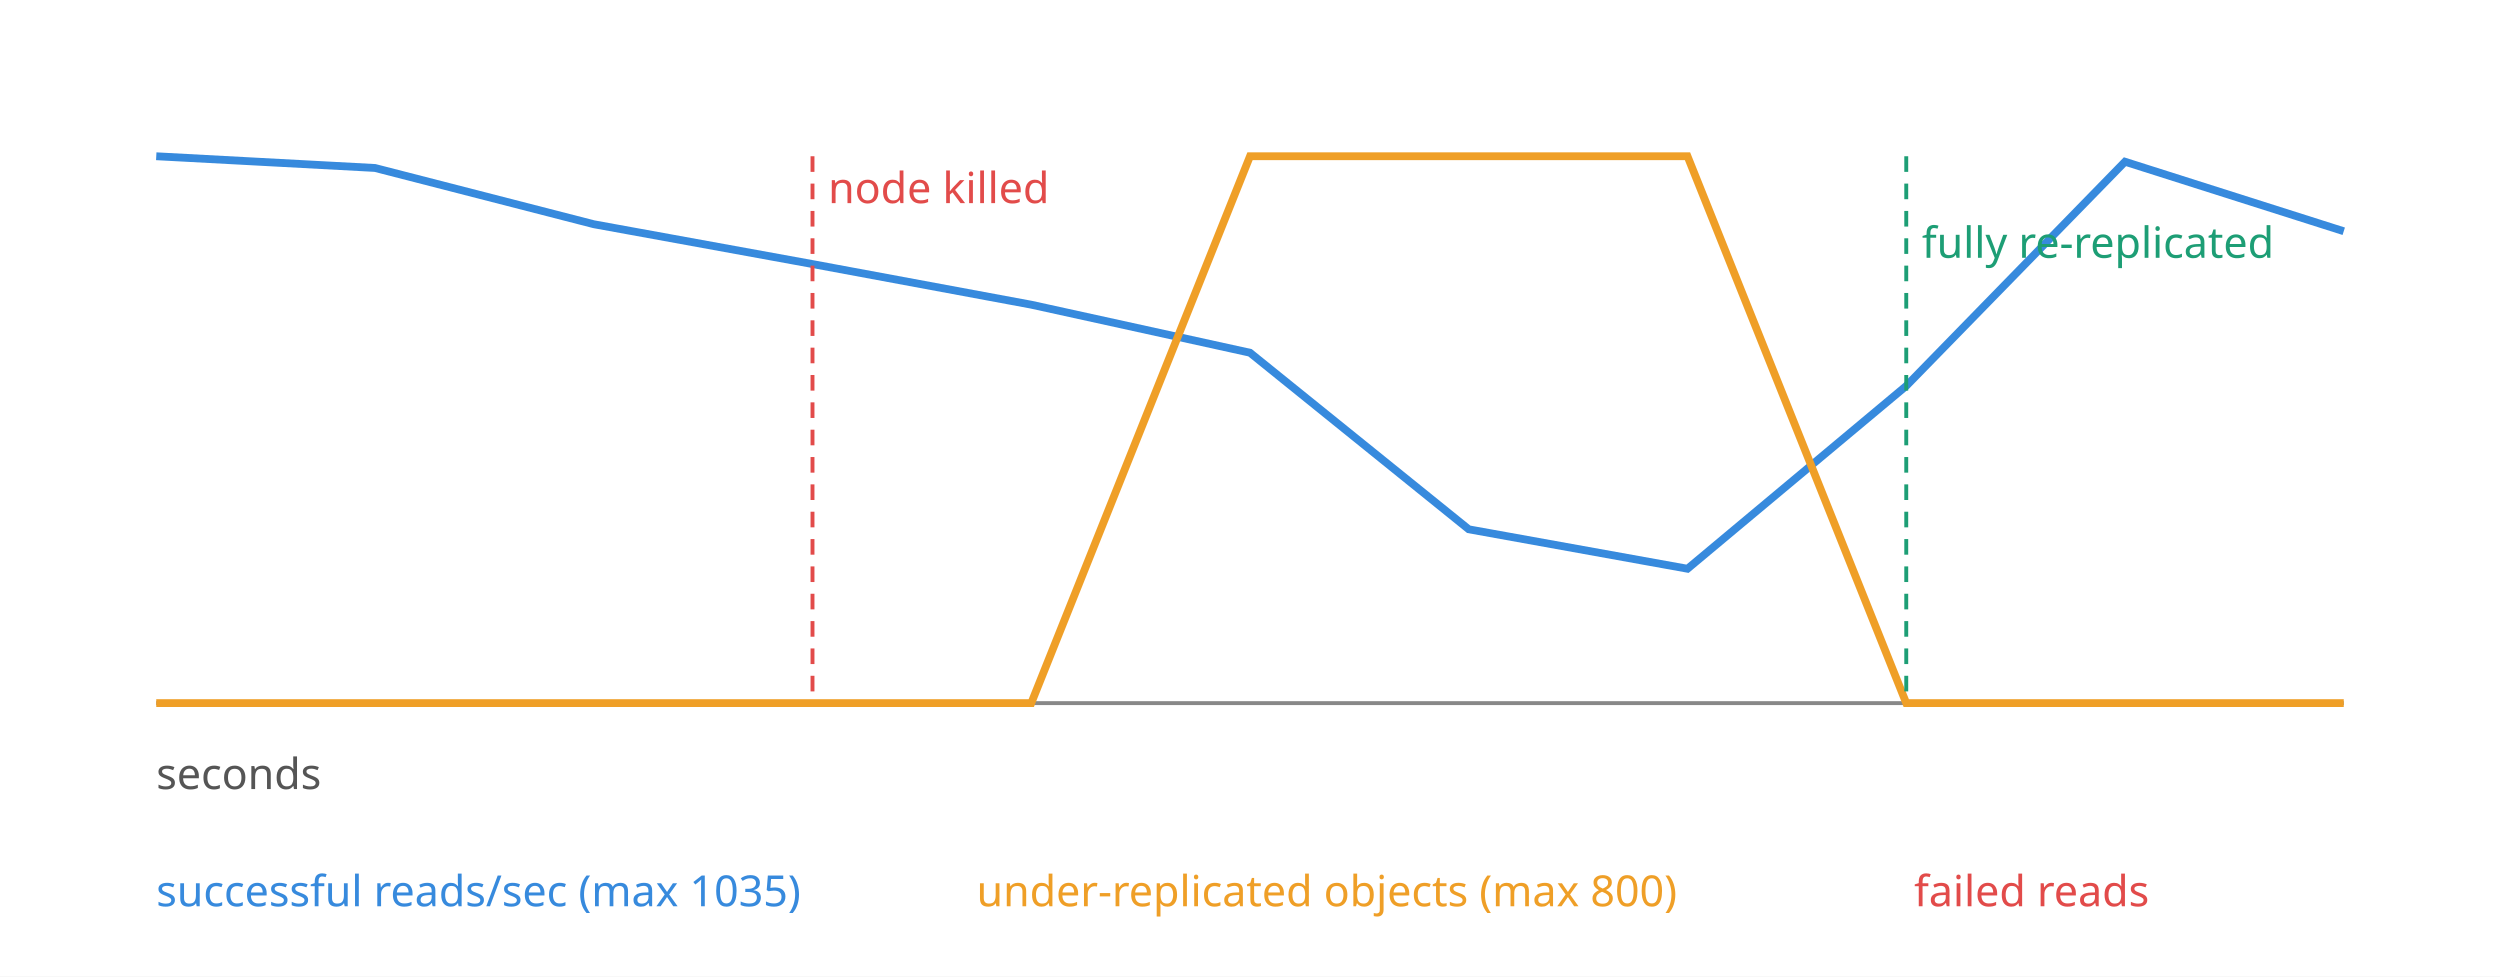
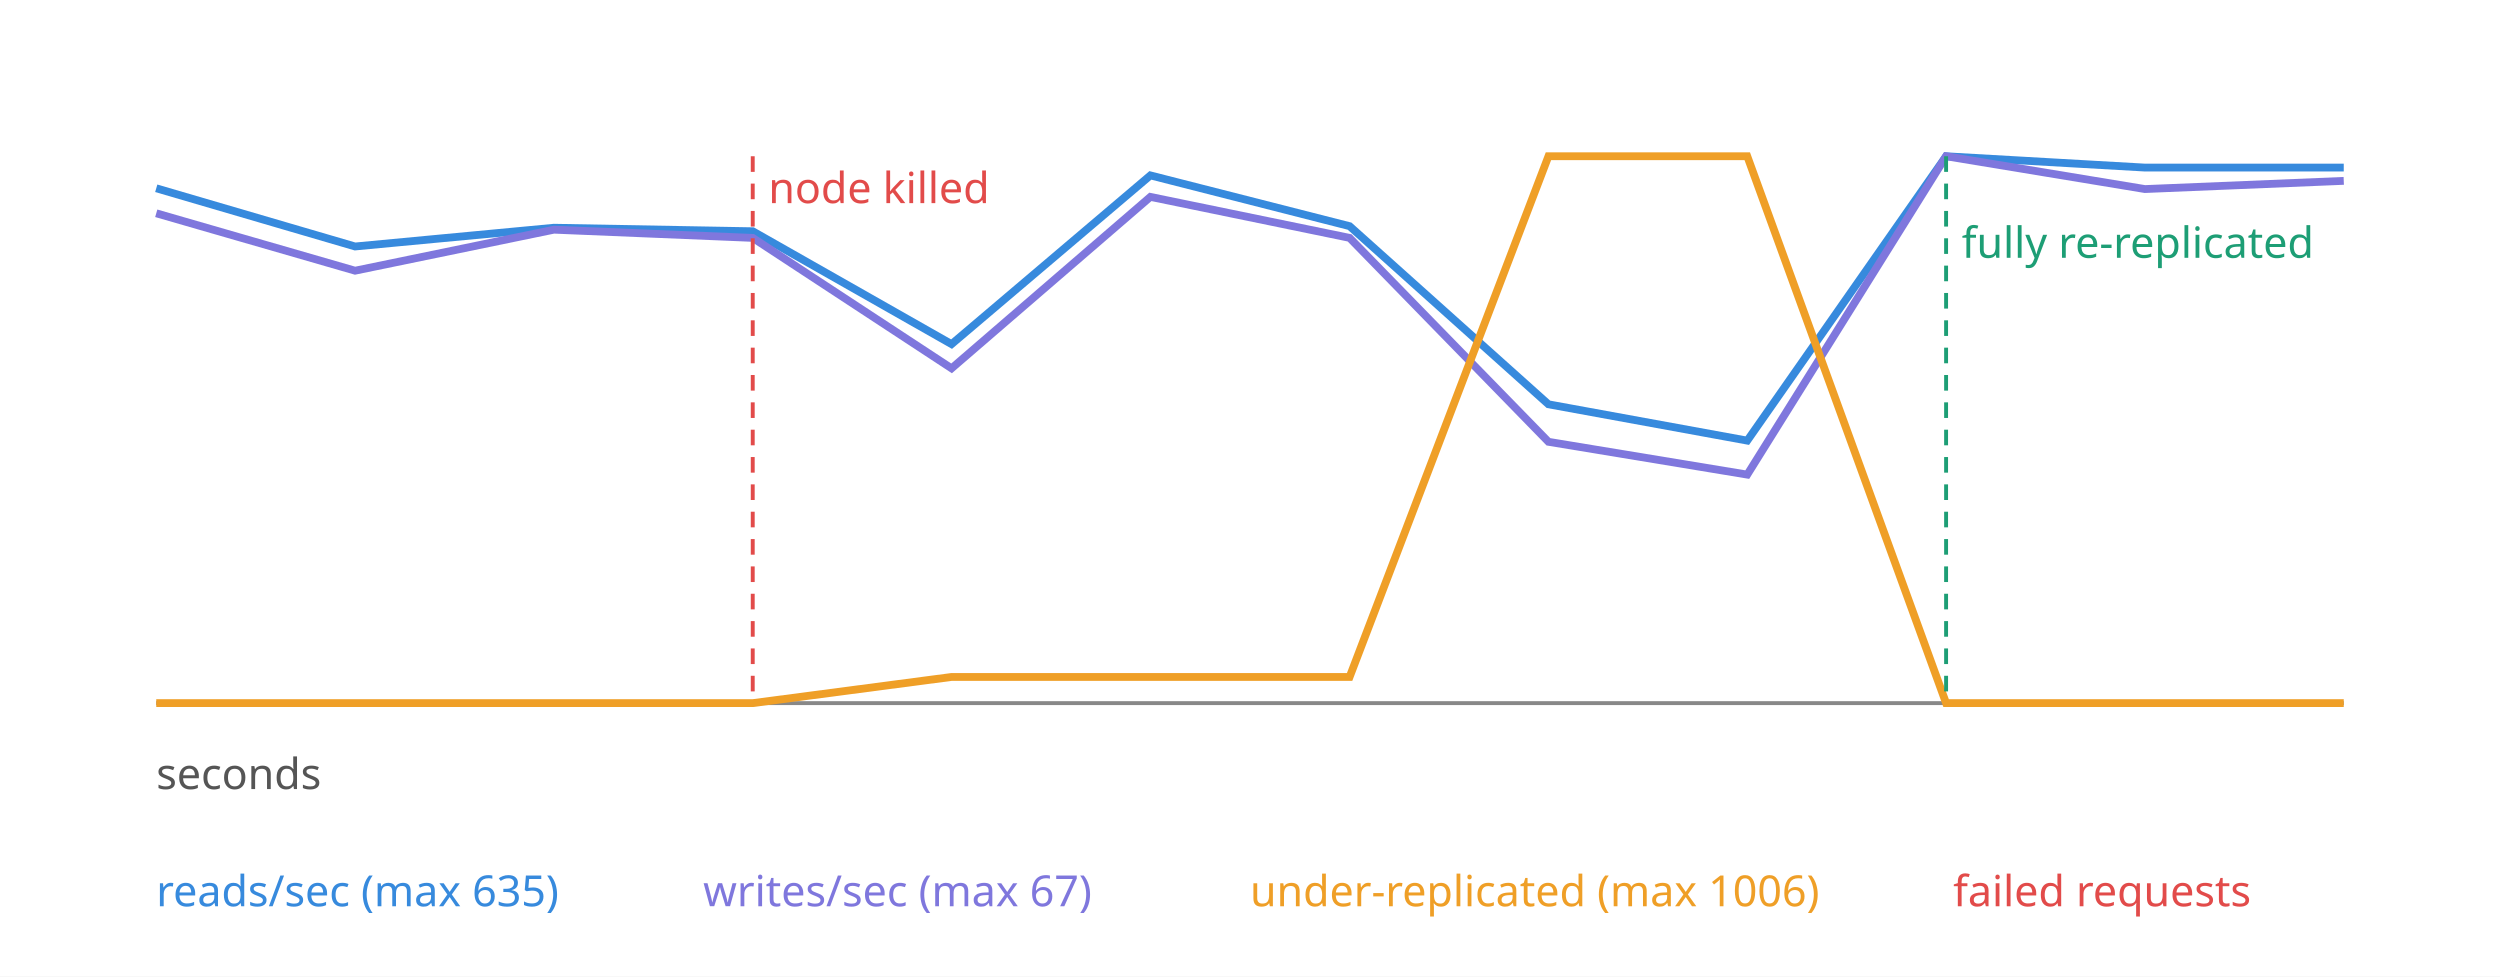
<svg xmlns="http://www.w3.org/2000/svg" viewBox="0 0 640 250" font-family="sans-serif">
  <rect width="640" height="250" fill="white" />
  <line x1="40" y1="180" x2="600" y2="180" stroke="#888" />
-   <polyline points="40.0,40.0 96.0,43.0 152.0,57.4 208.0,67.6 264.0,78.0 320.0,90.3 376.0,135.5 432.0,145.6 488.0,98.8 544.0,41.4 600.0,59.2" fill="none" stroke="#378ADD" stroke-width="2" />
-   <polyline points="40.0,180.0 96.0,180.0 152.0,180.0 208.0,180.0 264.0,180.0 320.0,40.0 376.0,40.0 432.0,40.0 488.0,180.0 544.0,180.0 600.0,180.0" fill="none" stroke="#EF9F27" stroke-width="2" />
-   <line x1="208.0" y1="40" x2="208.0" y2="180" stroke="#E24B4A" stroke-dasharray="4 3" />
-   <text x="212.0" y="52" fill="#E24B4A" font-size="11">node killed</text>
-   <line x1="488.0" y1="40" x2="488.0" y2="180" stroke="#1D9E75" stroke-dasharray="4 3" />
-   <text x="492.0" y="66" fill="#1D9E75" font-size="11">fully re-replicated</text>
+   <polyline points="40.0,48.2 90.9,63.1 141.8,58.3 192.7,59.2 243.6,88.1 294.5,44.9 345.5,57.9 396.4,103.5 447.3,112.8 498.2,40.0 549.1,42.9 600.0,42.9" fill="none" stroke="#378ADD" stroke-width="2" />
+   <polyline points="40.0,54.6 90.9,69.3 141.8,58.8 192.7,60.9 243.6,94.3 294.5,50.4 345.5,60.9 396.4,113.1 447.3,121.5 498.2,40.0 549.1,48.4 600.0,46.3" fill="none" stroke="#7F77DD" stroke-width="2" />
+   <polyline points="40.0,180.0 90.9,180.0 141.8,180.0 192.7,180.0 243.6,173.3 294.5,173.3 345.5,173.3 396.4,40.0 447.3,40.0 498.2,180.0 549.1,180.0 600.0,180.0" fill="none" stroke="#EF9F27" stroke-width="2" />
+   <line x1="192.7" y1="40" x2="192.7" y2="180" stroke="#E24B4A" stroke-dasharray="4 3" />
+   <text x="196.7" y="52" fill="#E24B4A" font-size="11">node killed</text>
+   <line x1="498.2" y1="40" x2="498.2" y2="180" stroke="#1D9E75" stroke-dasharray="4 3" />
+   <text x="502.2" y="66" fill="#1D9E75" font-size="11">fully re-replicated</text>
  <text x="40" y="202" font-size="11" fill="#555">seconds</text>
-   <text x="40" y="232" font-size="11" fill="#378ADD">successful reads/sec (max 1035)</text>
-   <text x="250" y="232" font-size="11" fill="#EF9F27">under-replicated objects (max 800)</text>
-   <text x="490" y="232" font-size="11" fill="#E24B4A">failed reads</text>
+   <text x="40" y="232" font-size="11" fill="#378ADD">reads/sec (max 635)</text>
+   <text x="180" y="232" font-size="11" fill="#7F77DD">writes/sec (max 67)</text>
+   <text x="320" y="232" font-size="11" fill="#EF9F27">under-replicated (max 1006)</text>
+   <text x="500" y="232" font-size="11" fill="#E24B4A">failed requests</text>
</svg>
